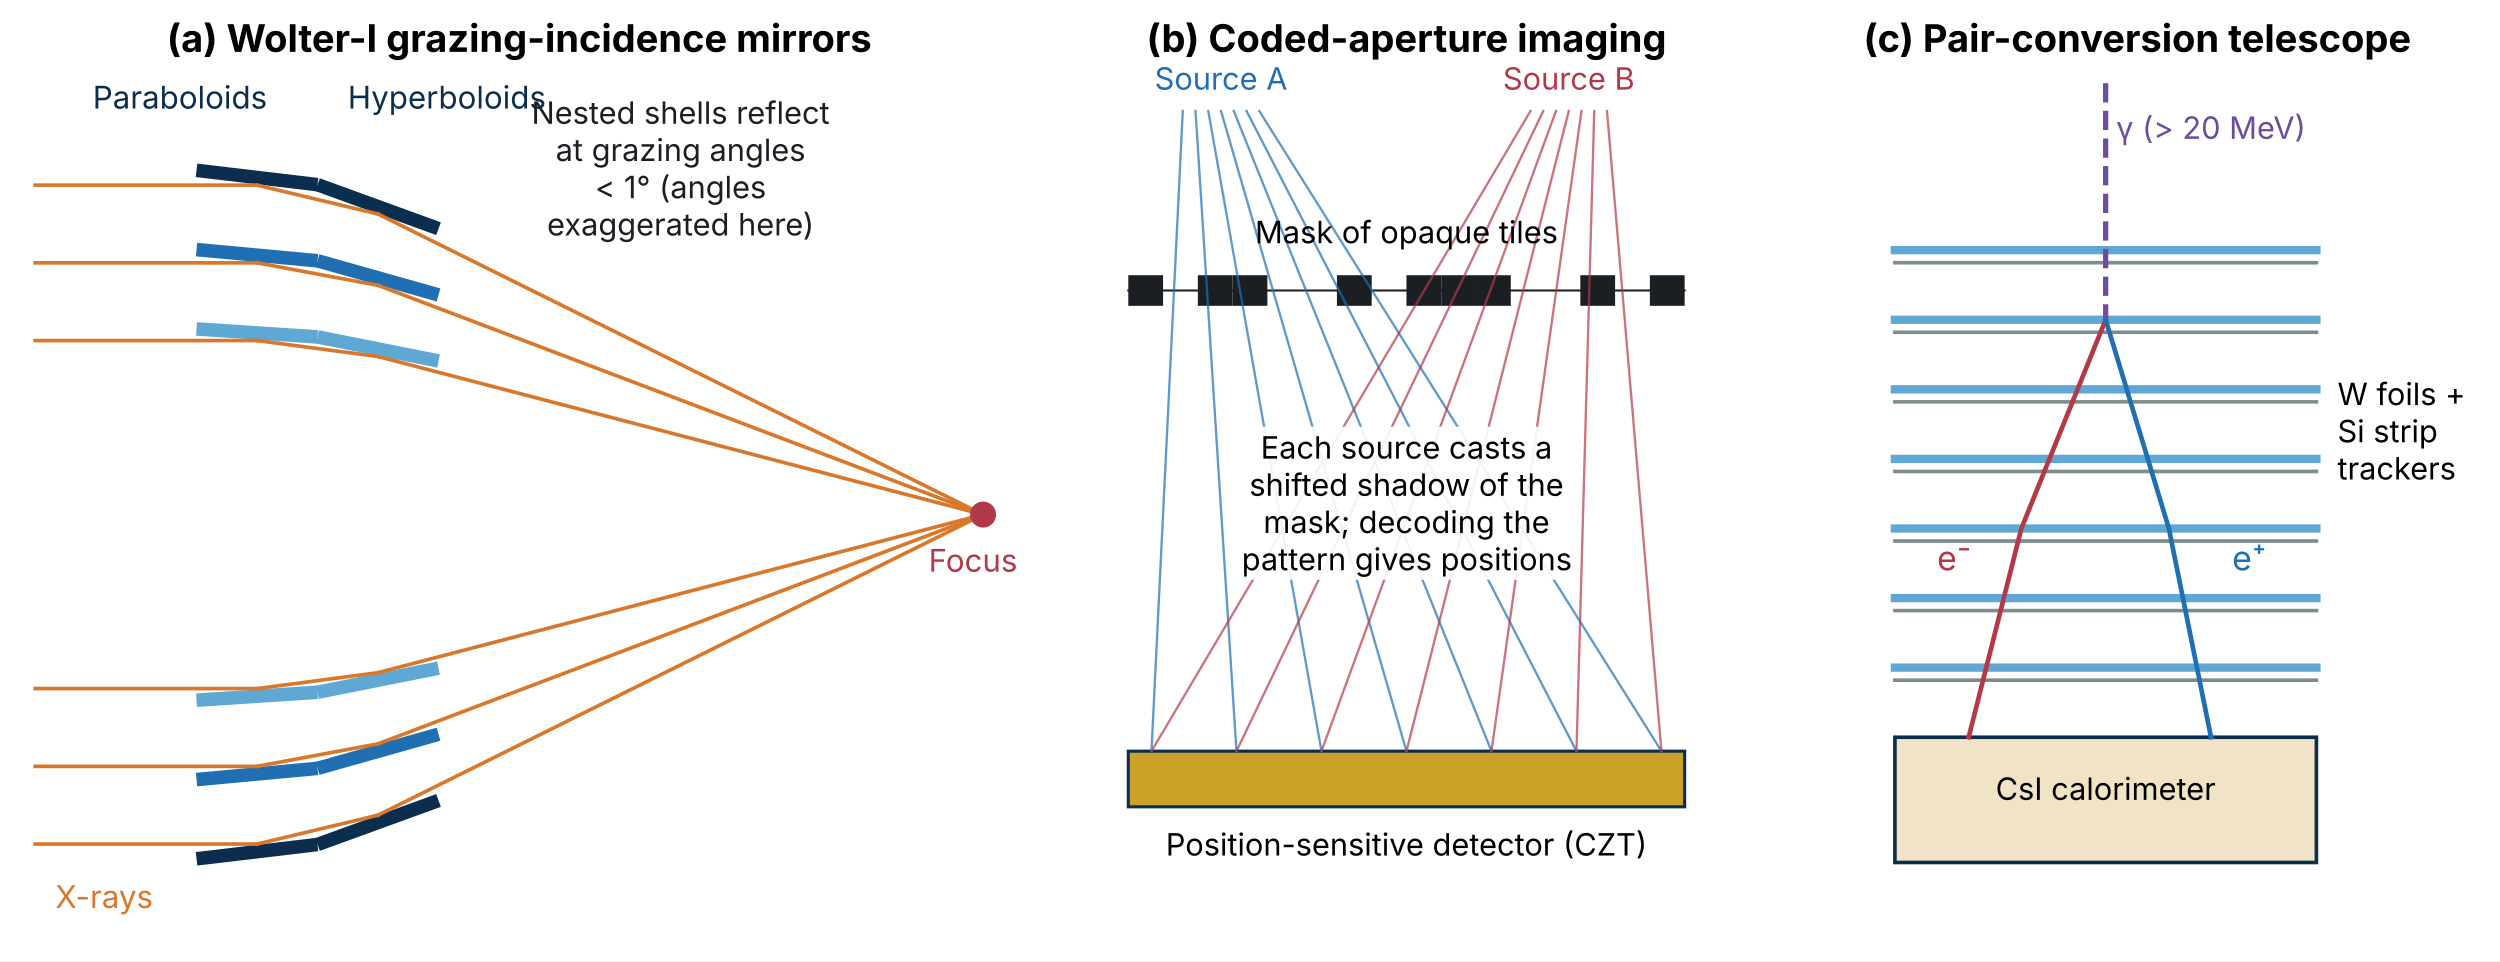
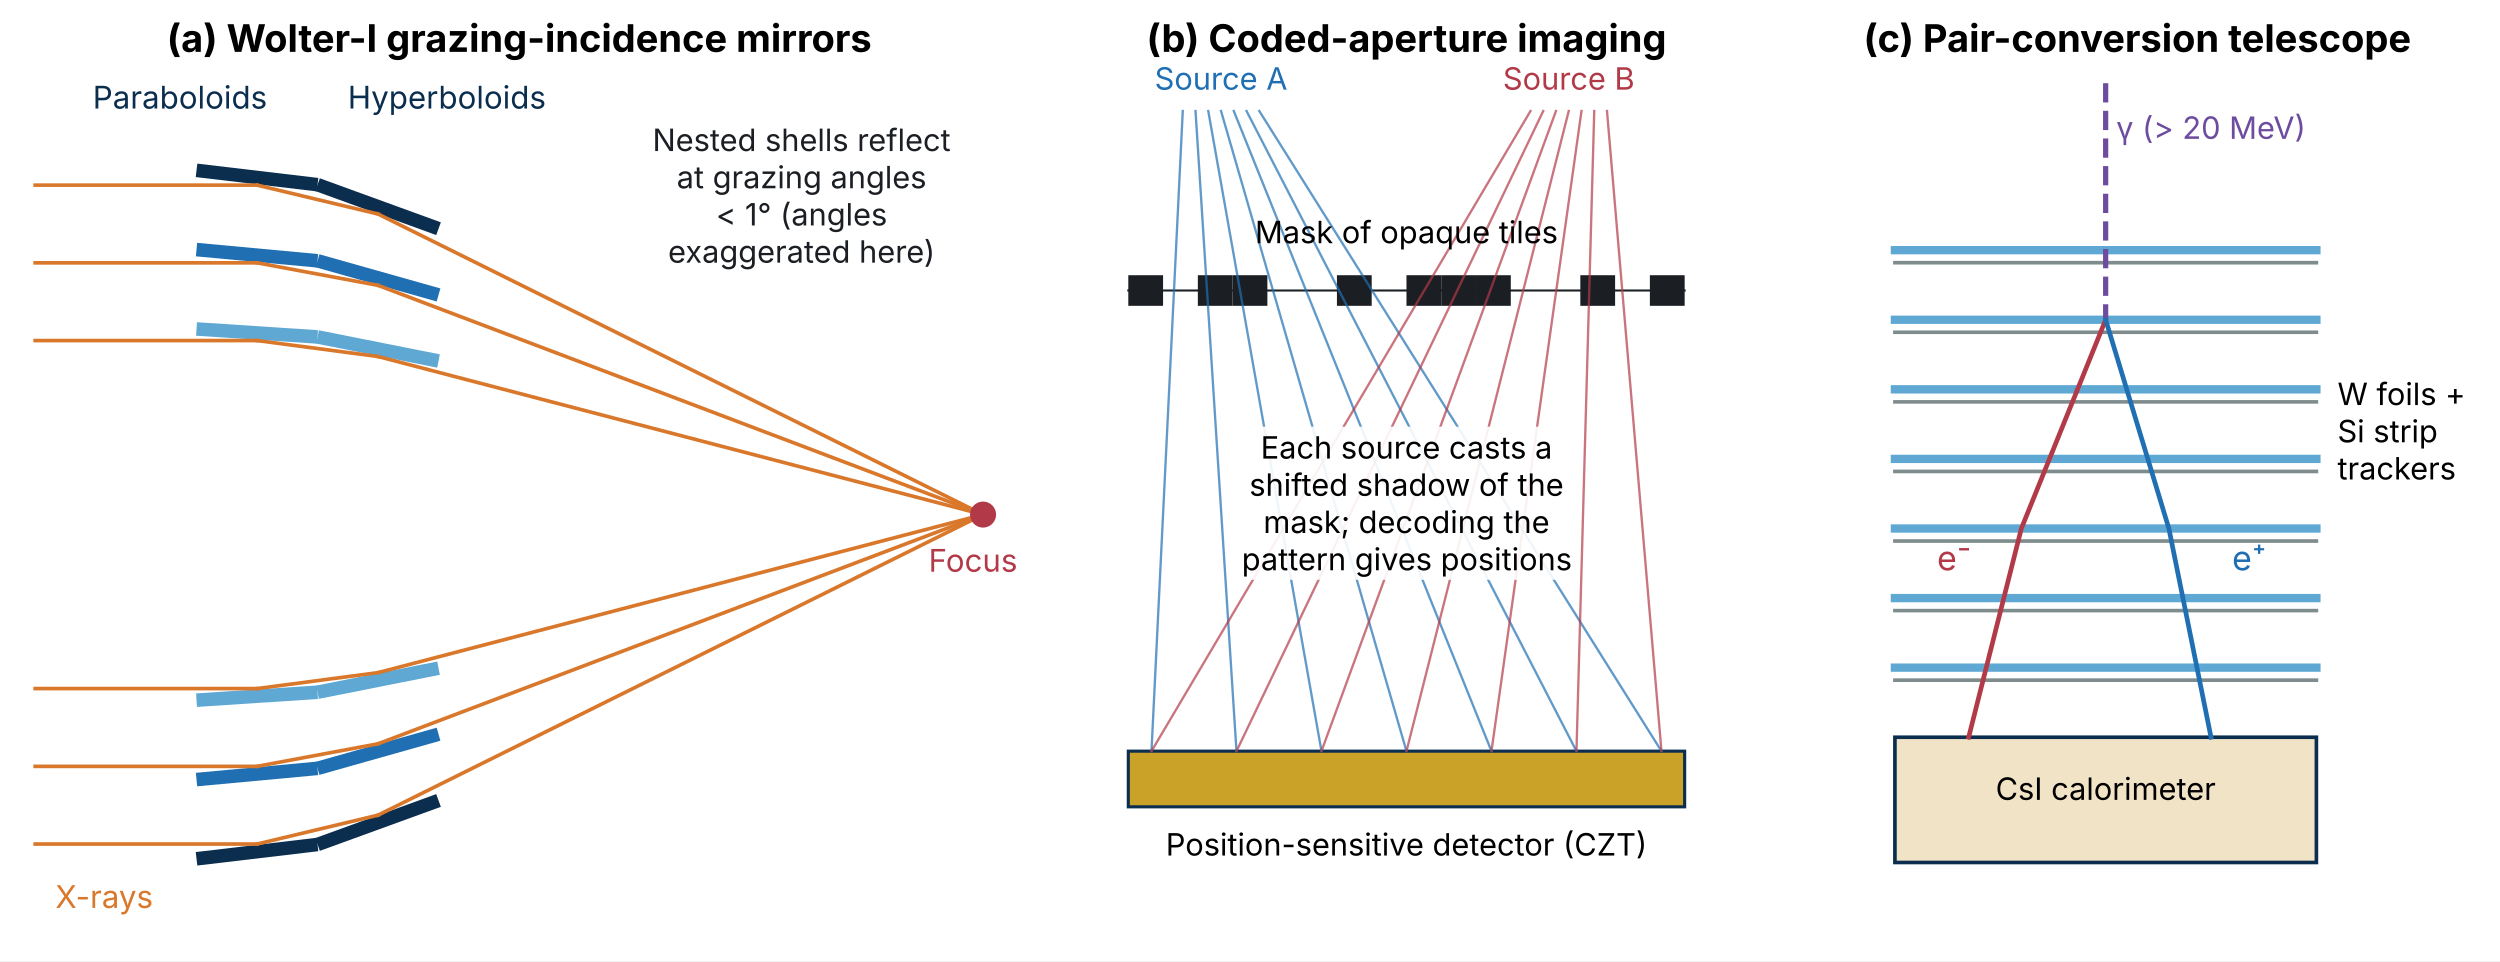
<svg xmlns="http://www.w3.org/2000/svg" xmlns:xlink="http://www.w3.org/1999/xlink" width="479.498pt" height="184.32pt" viewBox="0 0 479.498 184.32" version="1.1">
  <defs>
    <style type="text/css">*{stroke-linejoin: round; stroke-linecap: butt}</style>
  </defs>
  <g id="figure_1">
    <g id="patch_1">
      <path d="M 0 184.32  L 479.498 184.32  L 479.498 0  L 0 0  z " style="fill: #ffffff" />
    </g>
    <g id="axes_1">
      <g id="line2d_1">
-         <path d="M 37.693 32.673  L 60.902 35.421  " clip-path="url(#p1de0de4377)" style="fill: none; stroke: #0b2e4f; stroke-width: 2.6" />
+         <path d="M 37.693 32.673  L 60.902 35.421  " clip-path="url(#pff565de977)" style="fill: none; stroke: #0b2e4f; stroke-width: 2.6" />
      </g>
      <g id="line2d_2">
-         <path d="M 60.902 35.421  L 84.111 43.865  " clip-path="url(#p1de0de4377)" style="fill: none; stroke: #0b2e4f; stroke-width: 2.6" />
+         <path d="M 60.902 35.421  L 84.111 43.865  " clip-path="url(#pff565de977)" style="fill: none; stroke: #0b2e4f; stroke-width: 2.6" />
      </g>
      <g id="line2d_3">
-         <path d="M 6.748 35.507  L 49.298 35.507  " clip-path="url(#p1de0de4377)" style="fill: none; stroke: #d9772b; stroke-width: 0.7; stroke-linecap: square" />
+         <path d="M 6.748 35.507  L 49.298 35.507  " clip-path="url(#pff565de977)" style="fill: none; stroke: #d9772b; stroke-width: 0.7; stroke-linecap: square" />
      </g>
      <g id="line2d_4">
-         <path d="M 49.298 35.507  L 72.507 41.052  " clip-path="url(#p1de0de4377)" style="fill: none; stroke: #d9772b; stroke-width: 0.7; stroke-linecap: square" />
+         <path d="M 49.298 35.507  L 72.507 41.052  " clip-path="url(#pff565de977)" style="fill: none; stroke: #d9772b; stroke-width: 0.7; stroke-linecap: square" />
      </g>
      <g id="line2d_5">
-         <path d="M 72.507 41.052  L 188.551 98.696  " clip-path="url(#p1de0de4377)" style="fill: none; stroke: #d9772b; stroke-width: 0.7; stroke-linecap: square" />
+         <path d="M 72.507 41.052  L 188.551 98.696  " clip-path="url(#pff565de977)" style="fill: none; stroke: #d9772b; stroke-width: 0.7; stroke-linecap: square" />
      </g>
      <g id="line2d_6">
-         <path d="M 37.693 164.719  L 60.902 161.971  " clip-path="url(#p1de0de4377)" style="fill: none; stroke: #0b2e4f; stroke-width: 2.6" />
+         <path d="M 37.693 164.719  L 60.902 161.971  " clip-path="url(#pff565de977)" style="fill: none; stroke: #0b2e4f; stroke-width: 2.6" />
      </g>
      <g id="line2d_7">
-         <path d="M 60.902 161.971  L 84.111 153.527  " clip-path="url(#p1de0de4377)" style="fill: none; stroke: #0b2e4f; stroke-width: 2.6" />
+         <path d="M 60.902 161.971  L 84.111 153.527  " clip-path="url(#pff565de977)" style="fill: none; stroke: #0b2e4f; stroke-width: 2.6" />
      </g>
      <g id="line2d_8">
-         <path d="M 6.748 161.885  L 49.298 161.885  " clip-path="url(#p1de0de4377)" style="fill: none; stroke: #d9772b; stroke-width: 0.7; stroke-linecap: square" />
+         <path d="M 6.748 161.885  L 49.298 161.885  " clip-path="url(#pff565de977)" style="fill: none; stroke: #d9772b; stroke-width: 0.7; stroke-linecap: square" />
      </g>
      <g id="line2d_9">
-         <path d="M 49.298 161.885  L 72.507 156.34  " clip-path="url(#p1de0de4377)" style="fill: none; stroke: #d9772b; stroke-width: 0.7; stroke-linecap: square" />
+         <path d="M 49.298 161.885  L 72.507 156.34  " clip-path="url(#pff565de977)" style="fill: none; stroke: #d9772b; stroke-width: 0.7; stroke-linecap: square" />
      </g>
      <g id="line2d_10">
-         <path d="M 72.507 156.34  L 188.551 98.696  " clip-path="url(#p1de0de4377)" style="fill: none; stroke: #d9772b; stroke-width: 0.7; stroke-linecap: square" />
+         <path d="M 72.507 156.34  L 188.551 98.696  " clip-path="url(#pff565de977)" style="fill: none; stroke: #d9772b; stroke-width: 0.7; stroke-linecap: square" />
      </g>
      <g id="line2d_11">
-         <path d="M 37.693 47.871  L 60.902 50.023  " clip-path="url(#p1de0de4377)" style="fill: none; stroke: #1f6fb2; stroke-width: 2.6" />
+         <path d="M 37.693 47.871  L 60.902 50.023  " clip-path="url(#pff565de977)" style="fill: none; stroke: #1f6fb2; stroke-width: 2.6" />
      </g>
      <g id="line2d_12">
-         <path d="M 60.902 50.023  L 84.111 56.574  " clip-path="url(#p1de0de4377)" style="fill: none; stroke: #1f6fb2; stroke-width: 2.6" />
+         <path d="M 60.902 50.023  L 84.111 56.574  " clip-path="url(#pff565de977)" style="fill: none; stroke: #1f6fb2; stroke-width: 2.6" />
      </g>
      <g id="line2d_13">
-         <path d="M 6.748 50.407  L 49.298 50.407  " clip-path="url(#p1de0de4377)" style="fill: none; stroke: #d9772b; stroke-width: 0.7; stroke-linecap: square" />
+         <path d="M 6.748 50.407  L 49.298 50.407  " clip-path="url(#pff565de977)" style="fill: none; stroke: #d9772b; stroke-width: 0.7; stroke-linecap: square" />
      </g>
      <g id="line2d_14">
-         <path d="M 49.298 50.407  L 72.507 54.735  " clip-path="url(#p1de0de4377)" style="fill: none; stroke: #d9772b; stroke-width: 0.7; stroke-linecap: square" />
+         <path d="M 49.298 50.407  L 72.507 54.735  " clip-path="url(#pff565de977)" style="fill: none; stroke: #d9772b; stroke-width: 0.7; stroke-linecap: square" />
      </g>
      <g id="line2d_15">
-         <path d="M 72.507 54.735  L 188.551 98.696  " clip-path="url(#p1de0de4377)" style="fill: none; stroke: #d9772b; stroke-width: 0.7; stroke-linecap: square" />
+         <path d="M 72.507 54.735  L 188.551 98.696  " clip-path="url(#pff565de977)" style="fill: none; stroke: #d9772b; stroke-width: 0.7; stroke-linecap: square" />
      </g>
      <g id="line2d_16">
-         <path d="M 37.693 149.521  L 60.902 147.369  " clip-path="url(#p1de0de4377)" style="fill: none; stroke: #1f6fb2; stroke-width: 2.6" />
+         <path d="M 37.693 149.521  L 60.902 147.369  " clip-path="url(#pff565de977)" style="fill: none; stroke: #1f6fb2; stroke-width: 2.6" />
      </g>
      <g id="line2d_17">
-         <path d="M 60.902 147.369  L 84.111 140.818  " clip-path="url(#p1de0de4377)" style="fill: none; stroke: #1f6fb2; stroke-width: 2.6" />
+         <path d="M 60.902 147.369  L 84.111 140.818  " clip-path="url(#pff565de977)" style="fill: none; stroke: #1f6fb2; stroke-width: 2.6" />
      </g>
      <g id="line2d_18">
-         <path d="M 6.748 146.985  L 49.298 146.985  " clip-path="url(#p1de0de4377)" style="fill: none; stroke: #d9772b; stroke-width: 0.7; stroke-linecap: square" />
+         <path d="M 6.748 146.985  L 49.298 146.985  " clip-path="url(#pff565de977)" style="fill: none; stroke: #d9772b; stroke-width: 0.7; stroke-linecap: square" />
      </g>
      <g id="line2d_19">
-         <path d="M 49.298 146.985  L 72.507 142.657  " clip-path="url(#p1de0de4377)" style="fill: none; stroke: #d9772b; stroke-width: 0.7; stroke-linecap: square" />
+         <path d="M 49.298 146.985  L 72.507 142.657  " clip-path="url(#pff565de977)" style="fill: none; stroke: #d9772b; stroke-width: 0.7; stroke-linecap: square" />
      </g>
      <g id="line2d_20">
-         <path d="M 72.507 142.657  L 188.551 98.696  " clip-path="url(#p1de0de4377)" style="fill: none; stroke: #d9772b; stroke-width: 0.7; stroke-linecap: square" />
+         <path d="M 72.507 142.657  L 188.551 98.696  " clip-path="url(#pff565de977)" style="fill: none; stroke: #d9772b; stroke-width: 0.7; stroke-linecap: square" />
      </g>
      <g id="line2d_21">
-         <path d="M 37.693 63.097  L 60.902 64.625  " clip-path="url(#p1de0de4377)" style="fill: none; stroke: #5fa8d3; stroke-width: 2.6" />
+         <path d="M 37.693 63.097  L 60.902 64.625  " clip-path="url(#pff565de977)" style="fill: none; stroke: #5fa8d3; stroke-width: 2.6" />
      </g>
      <g id="line2d_22">
-         <path d="M 60.902 64.625  L 84.111 69.241  " clip-path="url(#p1de0de4377)" style="fill: none; stroke: #5fa8d3; stroke-width: 2.6" />
+         <path d="M 60.902 64.625  L 84.111 69.241  " clip-path="url(#pff565de977)" style="fill: none; stroke: #5fa8d3; stroke-width: 2.6" />
      </g>
      <g id="line2d_23">
-         <path d="M 6.748 65.321  L 49.298 65.321  " clip-path="url(#p1de0de4377)" style="fill: none; stroke: #d9772b; stroke-width: 0.7; stroke-linecap: square" />
+         <path d="M 6.748 65.321  L 49.298 65.321  " clip-path="url(#pff565de977)" style="fill: none; stroke: #d9772b; stroke-width: 0.7; stroke-linecap: square" />
      </g>
      <g id="line2d_24">
-         <path d="M 49.298 65.321  L 72.507 68.385  " clip-path="url(#p1de0de4377)" style="fill: none; stroke: #d9772b; stroke-width: 0.7; stroke-linecap: square" />
+         <path d="M 49.298 65.321  L 72.507 68.385  " clip-path="url(#pff565de977)" style="fill: none; stroke: #d9772b; stroke-width: 0.7; stroke-linecap: square" />
      </g>
      <g id="line2d_25">
-         <path d="M 72.507 68.385  L 188.551 98.696  " clip-path="url(#p1de0de4377)" style="fill: none; stroke: #d9772b; stroke-width: 0.7; stroke-linecap: square" />
+         <path d="M 72.507 68.385  L 188.551 98.696  " clip-path="url(#pff565de977)" style="fill: none; stroke: #d9772b; stroke-width: 0.7; stroke-linecap: square" />
      </g>
      <g id="line2d_26">
-         <path d="M 37.693 134.294  L 60.902 132.767  " clip-path="url(#p1de0de4377)" style="fill: none; stroke: #5fa8d3; stroke-width: 2.6" />
+         <path d="M 37.693 134.294  L 60.902 132.767  " clip-path="url(#pff565de977)" style="fill: none; stroke: #5fa8d3; stroke-width: 2.6" />
      </g>
      <g id="line2d_27">
-         <path d="M 60.902 132.767  L 84.111 128.151  " clip-path="url(#p1de0de4377)" style="fill: none; stroke: #5fa8d3; stroke-width: 2.6" />
+         <path d="M 60.902 132.767  L 84.111 128.151  " clip-path="url(#pff565de977)" style="fill: none; stroke: #5fa8d3; stroke-width: 2.6" />
      </g>
      <g id="line2d_28">
-         <path d="M 6.748 132.071  L 49.298 132.071  " clip-path="url(#p1de0de4377)" style="fill: none; stroke: #d9772b; stroke-width: 0.7; stroke-linecap: square" />
+         <path d="M 6.748 132.071  L 49.298 132.071  " clip-path="url(#pff565de977)" style="fill: none; stroke: #d9772b; stroke-width: 0.7; stroke-linecap: square" />
      </g>
      <g id="line2d_29">
-         <path d="M 49.298 132.071  L 72.507 129.007  " clip-path="url(#p1de0de4377)" style="fill: none; stroke: #d9772b; stroke-width: 0.7; stroke-linecap: square" />
+         <path d="M 49.298 132.071  L 72.507 129.007  " clip-path="url(#pff565de977)" style="fill: none; stroke: #d9772b; stroke-width: 0.7; stroke-linecap: square" />
      </g>
      <g id="line2d_30">
-         <path d="M 72.507 129.007  L 188.551 98.696  " clip-path="url(#p1de0de4377)" style="fill: none; stroke: #d9772b; stroke-width: 0.7; stroke-linecap: square" />
+         <path d="M 72.507 129.007  L 188.551 98.696  " clip-path="url(#pff565de977)" style="fill: none; stroke: #d9772b; stroke-width: 0.7; stroke-linecap: square" />
      </g>
      <g id="line2d_31">
        <defs>
-           <path id="mc847443dc8" d="M 0 2  C 0.53 2 1.039 1.789 1.414 1.414  C 1.789 1.039 2 0.53 2 0  C 2 -0.53 1.789 -1.039 1.414 -1.414  C 1.039 -1.789 0.53 -2 0 -2  C -0.53 -2 -1.039 -1.789 -1.414 -1.414  C -1.789 -1.039 -2 -0.53 -2 0  C -2 0.53 -1.789 1.039 -1.414 1.414  C -1.039 1.789 -0.53 2 0 2  z " style="stroke: #b23a48" />
+           <path id="m741489ddfb" d="M 0 2  C 0.53 2 1.039 1.789 1.414 1.414  C 1.789 1.039 2 0.53 2 0  C 2 -0.53 1.789 -1.039 1.414 -1.414  C 1.039 -1.789 0.53 -2 0 -2  C -0.53 -2 -1.039 -1.789 -1.414 -1.414  C -1.789 -1.039 -2 -0.53 -2 0  C -2 0.53 -1.789 1.039 -1.414 1.414  C -1.039 1.789 -0.53 2 0 2  z " style="stroke: #b23a48" />
        </defs>
-         <g clip-path="url(#p1de0de4377)">
-           <use xlink:href="#mc847443dc8" x="188.551" y="98.696" style="fill: #b23a48; stroke: #b23a48" />
+         <g clip-path="url(#pff565de977)">
+           <use xlink:href="#m741489ddfb" x="188.551" y="98.696" style="fill: #b23a48; stroke: #b23a48" />
        </g>
      </g>
      <g id="text_1">
        <text style="font-size: 6px; font-family: 'Inter'; text-anchor: middle; fill: #b23a48" x="186.617" y="109.647" transform="rotate(-0 186.6169 109.6474)">Focus</text>
      </g>
      <g id="text_2">
        <text style="font-size: 6px; font-family: 'Inter'; text-anchor: end; fill: #0b2e4f" x="51.232" y="20.819" transform="rotate(-0 51.23182 20.81917)">Paraboloids</text>
      </g>
      <g id="text_3">
        <text style="font-size: 6px; font-family: 'Inter'; text-anchor: start; fill: #0b2e4f" x="66.704" y="20.819" transform="rotate(-0 66.7044 20.81917)">Hyperboloids</text>
      </g>
      <g id="text_4">
        <text style="font-size: 6px; font-family: 'Inter'; text-anchor: start; fill: #d9772b" x="10.616" y="174.139" transform="rotate(-0 10.61629 174.1391)">X-rays</text>
      </g>
      <g id="text_5">
-         <text style="font-size: 5.9px; font-family: 'Inter'; fill: #1b1f24" transform="translate(101.9424 23.73935)">Nested shells reflect</text>
-         <text style="font-size: 5.9px; font-family: 'Inter'; fill: #1b1f24" transform="translate(106.5762 30.87812)">at grazing angles</text>
-         <text style="font-size: 5.9px; font-family: 'Inter'; fill: #1b1f24" transform="translate(114.0982 38.01689)">&lt; 1° (angles</text>
-         <text style="font-size: 5.9px; font-family: 'Inter'; fill: #1b1f24" transform="translate(104.9228 45.15566)">exaggerated here)</text>
+         <text style="font-size: 5.9px; font-family: 'Inter'; fill: #1b1f24" transform="translate(125.1513 28.96845)">Nested shells reflect</text>
+         <text style="font-size: 5.9px; font-family: 'Inter'; fill: #1b1f24" transform="translate(129.7851 36.10722)">at grazing angles</text>
+         <text style="font-size: 5.9px; font-family: 'Inter'; fill: #1b1f24" transform="translate(137.3071 43.24599)">&lt; 1° (angles</text>
+         <text style="font-size: 5.9px; font-family: 'Inter'; fill: #1b1f24" transform="translate(128.1317 50.38475)">exaggerated here)</text>
      </g>
      <g id="text_6">
        <text style="font-weight: 700; font-size: 7.3px; font-family: 'Inter'; text-anchor: middle" x="99.584" y="9.952" transform="rotate(-0 99.58364 9.951875)">(a) Wolter-I grazing-incidence mirrors</text>
      </g>
    </g>
    <g id="axes_2">
      <g id="patch_2">
-         <path d="M 216.407 58.658  L 223.076 58.658  L 223.076 52.786  L 216.407 52.786  z " clip-path="url(#pc2db8692bd)" style="fill: #1b1f24" />
+         <path d="M 216.407 58.658  L 223.076 58.658  L 223.076 52.786  L 216.407 52.786  z " clip-path="url(#p0ccff7211d)" style="fill: #1b1f24" />
      </g>
      <g id="patch_3">
-         <path d="M 229.745 58.658  L 236.414 58.658  L 236.414 52.786  L 229.745 52.786  z " clip-path="url(#pc2db8692bd)" style="fill: #1b1f24" />
+         <path d="M 229.745 58.658  L 236.414 58.658  L 236.414 52.786  L 229.745 52.786  z " clip-path="url(#p0ccff7211d)" style="fill: #1b1f24" />
      </g>
      <g id="patch_4">
-         <path d="M 236.414 58.658  L 243.083 58.658  L 243.083 52.786  L 236.414 52.786  z " clip-path="url(#pc2db8692bd)" style="fill: #1b1f24" />
+         <path d="M 236.414 58.658  L 243.083 58.658  L 243.083 52.786  L 236.414 52.786  z " clip-path="url(#p0ccff7211d)" style="fill: #1b1f24" />
      </g>
      <g id="patch_5">
-         <path d="M 256.422 58.658  L 263.091 58.658  L 263.091 52.786  L 256.422 52.786  z " clip-path="url(#pc2db8692bd)" style="fill: #1b1f24" />
+         <path d="M 256.422 58.658  L 263.091 58.658  L 263.091 52.786  L 256.422 52.786  z " clip-path="url(#p0ccff7211d)" style="fill: #1b1f24" />
      </g>
      <g id="patch_6">
-         <path d="M 269.76 58.658  L 276.43 58.658  L 276.43 52.786  L 269.76 52.786  z " clip-path="url(#pc2db8692bd)" style="fill: #1b1f24" />
+         <path d="M 269.76 58.658  L 276.43 58.658  L 276.43 52.786  L 269.76 52.786  z " clip-path="url(#p0ccff7211d)" style="fill: #1b1f24" />
      </g>
      <g id="patch_7">
-         <path d="M 276.43 58.658  L 283.099 58.658  L 283.099 52.786  L 276.43 52.786  z " clip-path="url(#pc2db8692bd)" style="fill: #1b1f24" />
+         <path d="M 276.43 58.658  L 283.099 58.658  L 283.099 52.786  L 276.43 52.786  z " clip-path="url(#p0ccff7211d)" style="fill: #1b1f24" />
      </g>
      <g id="patch_8">
-         <path d="M 283.099 58.658  L 289.768 58.658  L 289.768 52.786  L 283.099 52.786  z " clip-path="url(#pc2db8692bd)" style="fill: #1b1f24" />
+         <path d="M 283.099 58.658  L 289.768 58.658  L 289.768 52.786  L 283.099 52.786  z " clip-path="url(#p0ccff7211d)" style="fill: #1b1f24" />
      </g>
      <g id="patch_9">
-         <path d="M 303.106 58.658  L 309.776 58.658  L 309.776 52.786  L 303.106 52.786  z " clip-path="url(#pc2db8692bd)" style="fill: #1b1f24" />
+         <path d="M 303.106 58.658  L 309.776 58.658  L 309.776 52.786  L 303.106 52.786  z " clip-path="url(#p0ccff7211d)" style="fill: #1b1f24" />
      </g>
      <g id="patch_10">
-         <path d="M 316.445 58.658  L 323.114 58.658  L 323.114 52.786  L 316.445 52.786  z " clip-path="url(#pc2db8692bd)" style="fill: #1b1f24" />
+         <path d="M 316.445 58.658  L 323.114 58.658  L 323.114 52.786  L 316.445 52.786  z " clip-path="url(#p0ccff7211d)" style="fill: #1b1f24" />
      </g>
      <g id="patch_11">
-         <path d="M 216.407 154.748  L 323.114 154.748  L 323.114 144.072  L 216.407 144.072  z " clip-path="url(#pc2db8692bd)" style="fill: #c9a227; stroke: #0b2e4f; stroke-width: 0.6; stroke-linejoin: miter" />
+         <path d="M 216.407 154.748  L 323.114 154.748  L 323.114 144.072  L 216.407 144.072  z " clip-path="url(#p0ccff7211d)" style="fill: #c9a227; stroke: #0b2e4f; stroke-width: 0.6; stroke-linejoin: miter" />
      </g>
      <g id="line2d_32">
-         <path d="M 216.407 55.722  L 323.114 55.722  " clip-path="url(#pc2db8692bd)" style="fill: none; stroke: #1b1f24; stroke-width: 0.4; stroke-linecap: square" />
+         <path d="M 216.407 55.722  L 323.114 55.722  " clip-path="url(#p0ccff7211d)" style="fill: none; stroke: #1b1f24; stroke-width: 0.4; stroke-linecap: square" />
      </g>
      <g id="line2d_33">
-         <path d="M 226.855 21.29  L 220.853 144.072  " clip-path="url(#pc2db8692bd)" style="fill: none; stroke: #1f6fb2; stroke-opacity: 0.7; stroke-width: 0.45; stroke-linecap: square" />
+         <path d="M 226.855 21.29  L 220.853 144.072  " clip-path="url(#p0ccff7211d)" style="fill: none; stroke: #1f6fb2; stroke-opacity: 0.7; stroke-width: 0.45; stroke-linecap: square" />
      </g>
      <g id="line2d_34">
-         <path d="M 229.3 21.29  L 237.155 144.072  " clip-path="url(#pc2db8692bd)" style="fill: none; stroke: #1f6fb2; stroke-opacity: 0.7; stroke-width: 0.45; stroke-linecap: square" />
+         <path d="M 229.3 21.29  L 237.155 144.072  " clip-path="url(#p0ccff7211d)" style="fill: none; stroke: #1f6fb2; stroke-opacity: 0.7; stroke-width: 0.45; stroke-linecap: square" />
      </g>
      <g id="line2d_35">
-         <path d="M 231.746 21.29  L 253.458 144.072  " clip-path="url(#pc2db8692bd)" style="fill: none; stroke: #1f6fb2; stroke-opacity: 0.7; stroke-width: 0.45; stroke-linecap: square" />
+         <path d="M 231.746 21.29  L 253.458 144.072  " clip-path="url(#p0ccff7211d)" style="fill: none; stroke: #1f6fb2; stroke-opacity: 0.7; stroke-width: 0.45; stroke-linecap: square" />
      </g>
      <g id="line2d_36">
-         <path d="M 234.191 21.29  L 269.76 144.072  " clip-path="url(#pc2db8692bd)" style="fill: none; stroke: #1f6fb2; stroke-opacity: 0.7; stroke-width: 0.45; stroke-linecap: square" />
+         <path d="M 234.191 21.29  L 269.76 144.072  " clip-path="url(#p0ccff7211d)" style="fill: none; stroke: #1f6fb2; stroke-opacity: 0.7; stroke-width: 0.45; stroke-linecap: square" />
      </g>
      <g id="line2d_37">
-         <path d="M 236.637 21.29  L 286.063 144.072  " clip-path="url(#pc2db8692bd)" style="fill: none; stroke: #1f6fb2; stroke-opacity: 0.7; stroke-width: 0.45; stroke-linecap: square" />
+         <path d="M 236.637 21.29  L 286.063 144.072  " clip-path="url(#p0ccff7211d)" style="fill: none; stroke: #1f6fb2; stroke-opacity: 0.7; stroke-width: 0.45; stroke-linecap: square" />
      </g>
      <g id="line2d_38">
-         <path d="M 239.082 21.29  L 302.365 144.072  " clip-path="url(#pc2db8692bd)" style="fill: none; stroke: #1f6fb2; stroke-opacity: 0.7; stroke-width: 0.45; stroke-linecap: square" />
+         <path d="M 239.082 21.29  L 302.365 144.072  " clip-path="url(#p0ccff7211d)" style="fill: none; stroke: #1f6fb2; stroke-opacity: 0.7; stroke-width: 0.45; stroke-linecap: square" />
      </g>
      <g id="line2d_39">
-         <path d="M 241.527 21.29  L 318.668 144.072  " clip-path="url(#pc2db8692bd)" style="fill: none; stroke: #1f6fb2; stroke-opacity: 0.7; stroke-width: 0.45; stroke-linecap: square" />
+         <path d="M 241.527 21.29  L 318.668 144.072  " clip-path="url(#p0ccff7211d)" style="fill: none; stroke: #1f6fb2; stroke-opacity: 0.7; stroke-width: 0.45; stroke-linecap: square" />
      </g>
      <g id="line2d_40">
-         <path d="M 293.547 21.29  L 220.853 144.072  " clip-path="url(#pc2db8692bd)" style="fill: none; stroke: #b23a48; stroke-opacity: 0.7; stroke-width: 0.45; stroke-linecap: square" />
+         <path d="M 293.547 21.29  L 220.853 144.072  " clip-path="url(#p0ccff7211d)" style="fill: none; stroke: #b23a48; stroke-opacity: 0.7; stroke-width: 0.45; stroke-linecap: square" />
      </g>
      <g id="line2d_41">
-         <path d="M 295.993 21.29  L 237.155 144.072  " clip-path="url(#pc2db8692bd)" style="fill: none; stroke: #b23a48; stroke-opacity: 0.7; stroke-width: 0.45; stroke-linecap: square" />
+         <path d="M 295.993 21.29  L 237.155 144.072  " clip-path="url(#p0ccff7211d)" style="fill: none; stroke: #b23a48; stroke-opacity: 0.7; stroke-width: 0.45; stroke-linecap: square" />
      </g>
      <g id="line2d_42">
-         <path d="M 298.438 21.29  L 253.458 144.072  " clip-path="url(#pc2db8692bd)" style="fill: none; stroke: #b23a48; stroke-opacity: 0.7; stroke-width: 0.45; stroke-linecap: square" />
+         <path d="M 298.438 21.29  L 253.458 144.072  " clip-path="url(#p0ccff7211d)" style="fill: none; stroke: #b23a48; stroke-opacity: 0.7; stroke-width: 0.45; stroke-linecap: square" />
      </g>
      <g id="line2d_43">
-         <path d="M 300.883 21.29  L 269.76 144.072  " clip-path="url(#pc2db8692bd)" style="fill: none; stroke: #b23a48; stroke-opacity: 0.7; stroke-width: 0.45; stroke-linecap: square" />
+         <path d="M 300.883 21.29  L 269.76 144.072  " clip-path="url(#p0ccff7211d)" style="fill: none; stroke: #b23a48; stroke-opacity: 0.7; stroke-width: 0.45; stroke-linecap: square" />
      </g>
      <g id="line2d_44">
-         <path d="M 303.329 21.29  L 286.063 144.072  " clip-path="url(#pc2db8692bd)" style="fill: none; stroke: #b23a48; stroke-opacity: 0.7; stroke-width: 0.45; stroke-linecap: square" />
+         <path d="M 303.329 21.29  L 286.063 144.072  " clip-path="url(#p0ccff7211d)" style="fill: none; stroke: #b23a48; stroke-opacity: 0.7; stroke-width: 0.45; stroke-linecap: square" />
      </g>
      <g id="line2d_45">
-         <path d="M 305.774 21.29  L 302.365 144.072  " clip-path="url(#pc2db8692bd)" style="fill: none; stroke: #b23a48; stroke-opacity: 0.7; stroke-width: 0.45; stroke-linecap: square" />
+         <path d="M 305.774 21.29  L 302.365 144.072  " clip-path="url(#p0ccff7211d)" style="fill: none; stroke: #b23a48; stroke-opacity: 0.7; stroke-width: 0.45; stroke-linecap: square" />
      </g>
      <g id="line2d_46">
-         <path d="M 308.219 21.29  L 318.668 144.072  " clip-path="url(#pc2db8692bd)" style="fill: none; stroke: #b23a48; stroke-opacity: 0.7; stroke-width: 0.45; stroke-linecap: square" />
+         <path d="M 308.219 21.29  L 318.668 144.072  " clip-path="url(#p0ccff7211d)" style="fill: none; stroke: #b23a48; stroke-opacity: 0.7; stroke-width: 0.45; stroke-linecap: square" />
      </g>
      <g id="text_7">
        <text style="font-size: 5.9px; font-family: 'Inter'; text-anchor: middle" x="269.76" y="164.09" transform="rotate(-0 269.7603 164.0904)">Position-sensitive detector (CZT)</text>
      </g>
      <g id="text_8">
        <text style="font-size: 5.9px; font-family: 'Inter'; text-anchor: middle" x="269.76" y="46.647" transform="rotate(-0 269.7603 46.64725)">Mask of opaque tiles</text>
      </g>
      <g id="text_9">
        <text style="font-size: 5.9px; font-family: 'Inter'; text-anchor: middle; fill: #1f6fb2" x="234.191" y="17.198" transform="rotate(-0 234.1912 17.19789)">Source A</text>
      </g>
      <g id="text_10">
        <text style="font-size: 5.9px; font-family: 'Inter'; text-anchor: middle; fill: #b23a48" x="300.883" y="17.198" transform="rotate(-0 300.8833 17.19789)">Source B</text>
      </g>
      <g id="text_11">
        <g id="patch_12">
          <path d="M 237.751 111.209  L 301.77 111.209  L 301.77 81.828  L 237.751 81.828  z " style="fill: #ffffff; opacity: 0.9" />
        </g>
        <text style="font-size: 5.9px; font-family: 'Inter'" transform="translate(241.7971 87.95628)">Each source casts a</text>
        <text style="font-size: 5.9px; font-family: 'Inter'" transform="translate(239.6173 95.09505)">shifted shadow of the</text>
        <text style="font-size: 5.9px; font-family: 'Inter'" transform="translate(242.3115 102.2338)">mask; decoding the</text>
        <text style="font-size: 5.9px; font-family: 'Inter'" transform="translate(238.1635 109.3726)">pattern gives positions</text>
      </g>
      <g id="text_12">
        <text style="font-weight: 700; font-size: 7.3px; font-family: 'Inter'; text-anchor: middle" x="269.76" y="9.952" transform="rotate(-0 269.7603 9.951875)">(b) Coded-aperture imaging</text>
      </g>
    </g>
    <g id="axes_3">
      <g id="patch_13">
-         <path d="M 363.443 165.425  L 444.282 165.425  L 444.282 141.403  L 363.443 141.403  z " clip-path="url(#pbde2907caa)" style="fill: #f1e3c6; stroke: #0b2e4f; stroke-width: 0.7; stroke-linejoin: miter" />
+         <path d="M 363.443 165.425  L 444.282 165.425  L 444.282 141.403  L 363.443 141.403  z " clip-path="url(#p34999e4034)" style="fill: #f1e3c6; stroke: #0b2e4f; stroke-width: 0.7; stroke-linejoin: miter" />
      </g>
      <g id="line2d_47">
-         <path d="M 363.443 47.982  L 444.282 47.982  " clip-path="url(#pbde2907caa)" style="fill: none; stroke: #5fa8d3; stroke-width: 1.6; stroke-linecap: square" />
+         <path d="M 363.443 47.982  L 444.282 47.982  " clip-path="url(#p34999e4034)" style="fill: none; stroke: #5fa8d3; stroke-width: 1.6; stroke-linecap: square" />
      </g>
      <g id="line2d_48">
-         <path d="M 363.443 50.384  L 444.282 50.384  " clip-path="url(#pbde2907caa)" style="fill: none; stroke: #7f8c8d; stroke-width: 0.7; stroke-linecap: square" />
+         <path d="M 363.443 50.384  L 444.282 50.384  " clip-path="url(#p34999e4034)" style="fill: none; stroke: #7f8c8d; stroke-width: 0.7; stroke-linecap: square" />
      </g>
      <g id="line2d_49">
-         <path d="M 363.443 61.328  L 444.282 61.328  " clip-path="url(#pbde2907caa)" style="fill: none; stroke: #5fa8d3; stroke-width: 1.6; stroke-linecap: square" />
+         <path d="M 363.443 61.328  L 444.282 61.328  " clip-path="url(#p34999e4034)" style="fill: none; stroke: #5fa8d3; stroke-width: 1.6; stroke-linecap: square" />
      </g>
      <g id="line2d_50">
-         <path d="M 363.443 63.73  L 444.282 63.73  " clip-path="url(#pbde2907caa)" style="fill: none; stroke: #7f8c8d; stroke-width: 0.7; stroke-linecap: square" />
+         <path d="M 363.443 63.73  L 444.282 63.73  " clip-path="url(#p34999e4034)" style="fill: none; stroke: #7f8c8d; stroke-width: 0.7; stroke-linecap: square" />
      </g>
      <g id="line2d_51">
-         <path d="M 363.443 74.673  L 444.282 74.673  " clip-path="url(#pbde2907caa)" style="fill: none; stroke: #5fa8d3; stroke-width: 1.6; stroke-linecap: square" />
+         <path d="M 363.443 74.673  L 444.282 74.673  " clip-path="url(#p34999e4034)" style="fill: none; stroke: #5fa8d3; stroke-width: 1.6; stroke-linecap: square" />
      </g>
      <g id="line2d_52">
-         <path d="M 363.443 77.076  L 444.282 77.076  " clip-path="url(#pbde2907caa)" style="fill: none; stroke: #7f8c8d; stroke-width: 0.7; stroke-linecap: square" />
+         <path d="M 363.443 77.076  L 444.282 77.076  " clip-path="url(#p34999e4034)" style="fill: none; stroke: #7f8c8d; stroke-width: 0.7; stroke-linecap: square" />
      </g>
      <g id="line2d_53">
-         <path d="M 363.443 88.019  L 444.282 88.019  " clip-path="url(#pbde2907caa)" style="fill: none; stroke: #5fa8d3; stroke-width: 1.6; stroke-linecap: square" />
+         <path d="M 363.443 88.019  L 444.282 88.019  " clip-path="url(#p34999e4034)" style="fill: none; stroke: #5fa8d3; stroke-width: 1.6; stroke-linecap: square" />
      </g>
      <g id="line2d_54">
-         <path d="M 363.443 90.422  L 444.282 90.422  " clip-path="url(#pbde2907caa)" style="fill: none; stroke: #7f8c8d; stroke-width: 0.7; stroke-linecap: square" />
+         <path d="M 363.443 90.422  L 444.282 90.422  " clip-path="url(#p34999e4034)" style="fill: none; stroke: #7f8c8d; stroke-width: 0.7; stroke-linecap: square" />
      </g>
      <g id="line2d_55">
-         <path d="M 363.443 101.365  L 444.282 101.365  " clip-path="url(#pbde2907caa)" style="fill: none; stroke: #5fa8d3; stroke-width: 1.6; stroke-linecap: square" />
+         <path d="M 363.443 101.365  L 444.282 101.365  " clip-path="url(#p34999e4034)" style="fill: none; stroke: #5fa8d3; stroke-width: 1.6; stroke-linecap: square" />
      </g>
      <g id="line2d_56">
-         <path d="M 363.443 103.767  L 444.282 103.767  " clip-path="url(#pbde2907caa)" style="fill: none; stroke: #7f8c8d; stroke-width: 0.7; stroke-linecap: square" />
+         <path d="M 363.443 103.767  L 444.282 103.767  " clip-path="url(#p34999e4034)" style="fill: none; stroke: #7f8c8d; stroke-width: 0.7; stroke-linecap: square" />
      </g>
      <g id="line2d_57">
-         <path d="M 363.443 114.711  L 444.282 114.711  " clip-path="url(#pbde2907caa)" style="fill: none; stroke: #5fa8d3; stroke-width: 1.6; stroke-linecap: square" />
+         <path d="M 363.443 114.711  L 444.282 114.711  " clip-path="url(#p34999e4034)" style="fill: none; stroke: #5fa8d3; stroke-width: 1.6; stroke-linecap: square" />
      </g>
      <g id="line2d_58">
-         <path d="M 363.443 117.113  L 444.282 117.113  " clip-path="url(#pbde2907caa)" style="fill: none; stroke: #7f8c8d; stroke-width: 0.7; stroke-linecap: square" />
+         <path d="M 363.443 117.113  L 444.282 117.113  " clip-path="url(#p34999e4034)" style="fill: none; stroke: #7f8c8d; stroke-width: 0.7; stroke-linecap: square" />
      </g>
      <g id="line2d_59">
-         <path d="M 363.443 128.057  L 444.282 128.057  " clip-path="url(#pbde2907caa)" style="fill: none; stroke: #5fa8d3; stroke-width: 1.6; stroke-linecap: square" />
+         <path d="M 363.443 128.057  L 444.282 128.057  " clip-path="url(#p34999e4034)" style="fill: none; stroke: #5fa8d3; stroke-width: 1.6; stroke-linecap: square" />
      </g>
      <g id="line2d_60">
-         <path d="M 363.443 130.459  L 444.282 130.459  " clip-path="url(#pbde2907caa)" style="fill: none; stroke: #7f8c8d; stroke-width: 0.7; stroke-linecap: square" />
+         <path d="M 363.443 130.459  L 444.282 130.459  " clip-path="url(#p34999e4034)" style="fill: none; stroke: #7f8c8d; stroke-width: 0.7; stroke-linecap: square" />
      </g>
      <g id="line2d_61">
-         <path d="M 403.863 15.952  L 403.863 61.328  " clip-path="url(#pbde2907caa)" style="fill: none; stroke-dasharray: 3.7,1.6; stroke-dashoffset: 0; stroke: #6d4c9f" />
+         <path d="M 403.863 15.952  L 403.863 61.328  " clip-path="url(#p34999e4034)" style="fill: none; stroke-dasharray: 3.7,1.6; stroke-dashoffset: 0; stroke: #6d4c9f" />
      </g>
      <g id="line2d_62">
-         <path d="M 403.863 61.328  L 387.695 101.365  L 377.59 141.403  " clip-path="url(#pbde2907caa)" style="fill: none; stroke: #b23a48; stroke-width: 0.9; stroke-linecap: square" />
+         <path d="M 403.863 61.328  L 387.695 101.365  L 377.59 141.403  " clip-path="url(#p34999e4034)" style="fill: none; stroke: #b23a48; stroke-width: 0.9; stroke-linecap: square" />
      </g>
      <g id="line2d_63">
-         <path d="M 403.863 61.328  L 415.988 101.365  L 424.072 141.403  " clip-path="url(#pbde2907caa)" style="fill: none; stroke: #1f6fb2; stroke-width: 0.9; stroke-linecap: square" />
+         <path d="M 403.863 61.328  L 415.988 101.365  L 424.072 141.403  " clip-path="url(#p34999e4034)" style="fill: none; stroke: #1f6fb2; stroke-width: 0.9; stroke-linecap: square" />
      </g>
      <g id="text_13">
        <text style="font-size: 5.9px; font-family: 'Inter'; text-anchor: middle" x="403.863" y="153.414" transform="rotate(-0 403.8626 153.4138)">CsI calorimeter</text>
      </g>
      <g id="text_14">
        <text style="font-size: 5.9px; font-family: 'Inter'; text-anchor: start; fill: #6d4c9f" x="405.884" y="26.629" transform="rotate(-0 405.8836 26.62853)">γ (&gt; 20 MeV)</text>
      </g>
      <g id="text_15">
        <text style="font-size: 6.5px; font-family: 'Inter'; text-anchor: start; fill: #b23a48" x="371.527" y="109.373" transform="rotate(-0 371.527 109.3726)">e⁻</text>
      </g>
      <g id="text_16">
        <text style="font-size: 6.5px; font-family: 'Inter'; text-anchor: start; fill: #1f6fb2" x="428.114" y="109.373" transform="rotate(-0 428.1143 109.3726)">e⁺</text>
      </g>
      <g id="text_17">
        <text style="font-size: 5.9px; font-family: 'Inter'" transform="translate(448.3241 77.68843)">W foils +</text>
        <text style="font-size: 5.9px; font-family: 'Inter'" transform="translate(448.3241 84.8272)">Si strip</text>
        <text style="font-size: 5.9px; font-family: 'Inter'" transform="translate(448.3241 91.96597)">trackers</text>
      </g>
      <g id="text_18">
        <text style="font-weight: 700; font-size: 7.3px; font-family: 'Inter'; text-anchor: middle" x="409.926" y="9.952" transform="rotate(-0 409.9255 9.951875)">(c) Pair-conversion telescope</text>
      </g>
    </g>
  </g>
  <defs>
-     <clipPath id="p1de0de4377">
+     <clipPath id="pff565de977">
      <rect x="2.88" y="15.952" width="193.407" height="165.488" />
    </clipPath>
-     <clipPath id="pc2db8692bd">
+     <clipPath id="p0ccff7211d">
      <rect x="203.068" y="15.952" width="133.384" height="165.488" />
    </clipPath>
-     <clipPath id="pbde2907caa">
+     <clipPath id="p34999e4034">
      <rect x="343.233" y="15.952" width="133.384" height="165.488" />
    </clipPath>
  </defs>
</svg>
